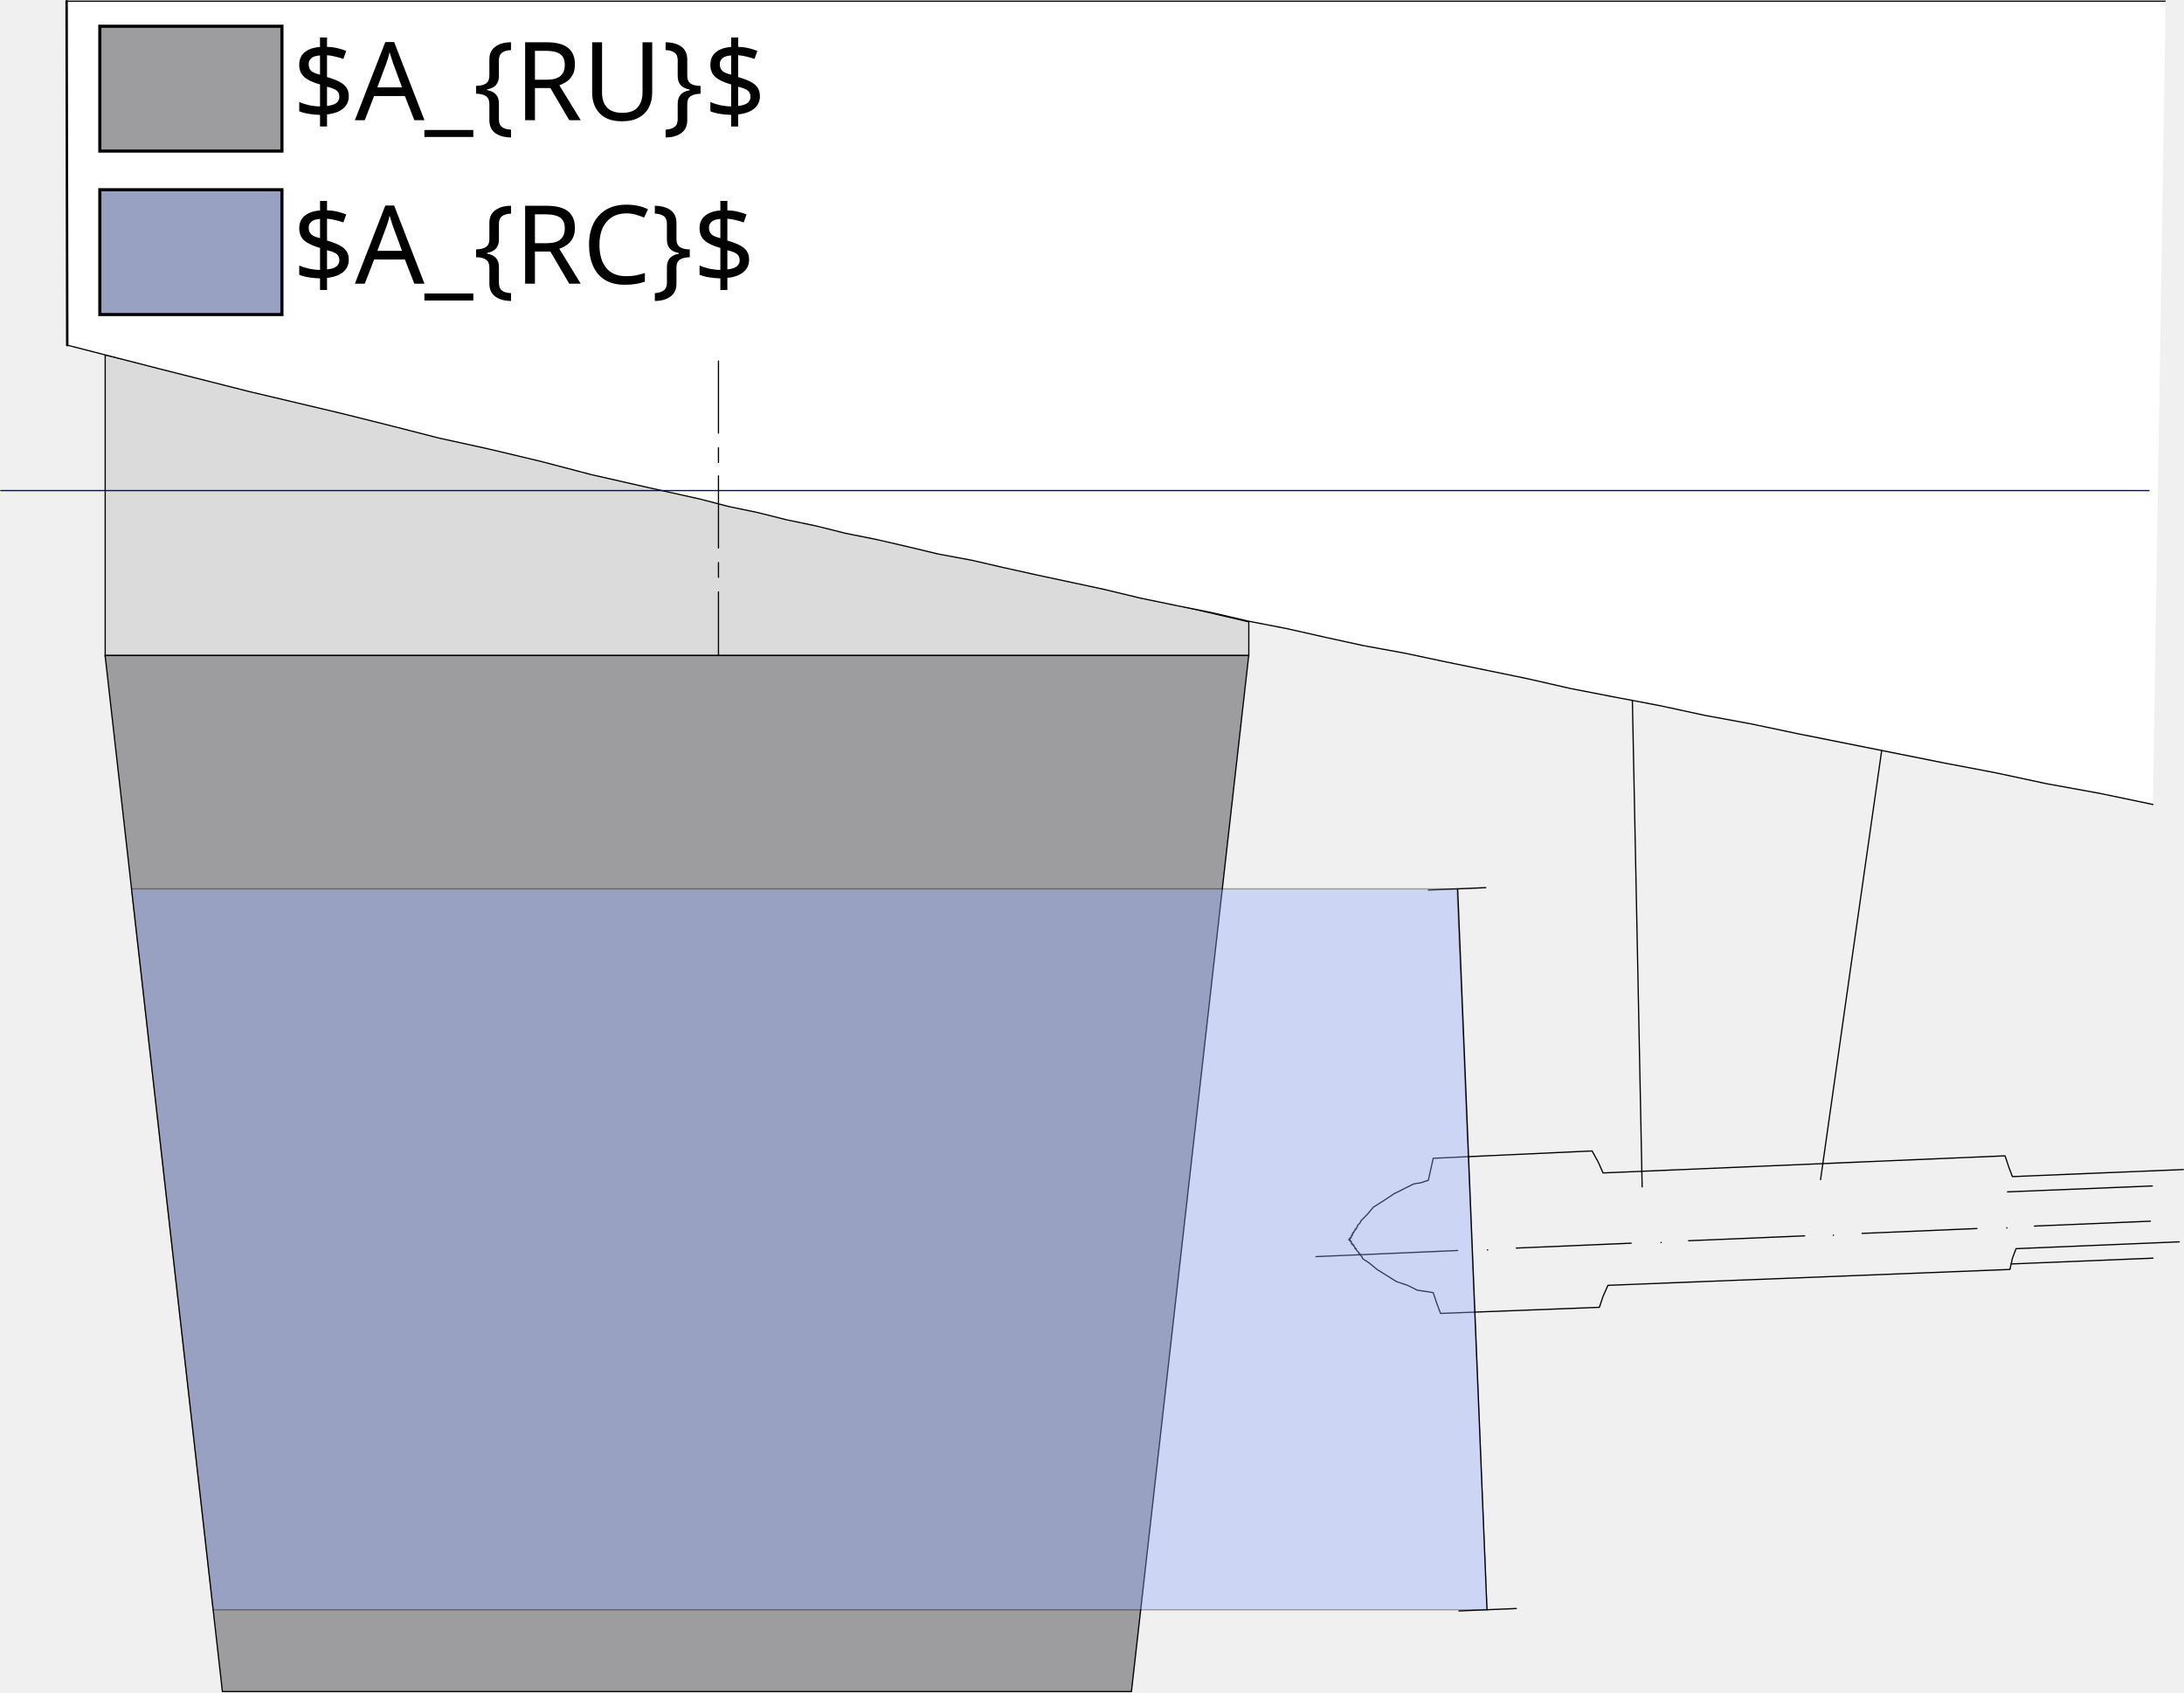
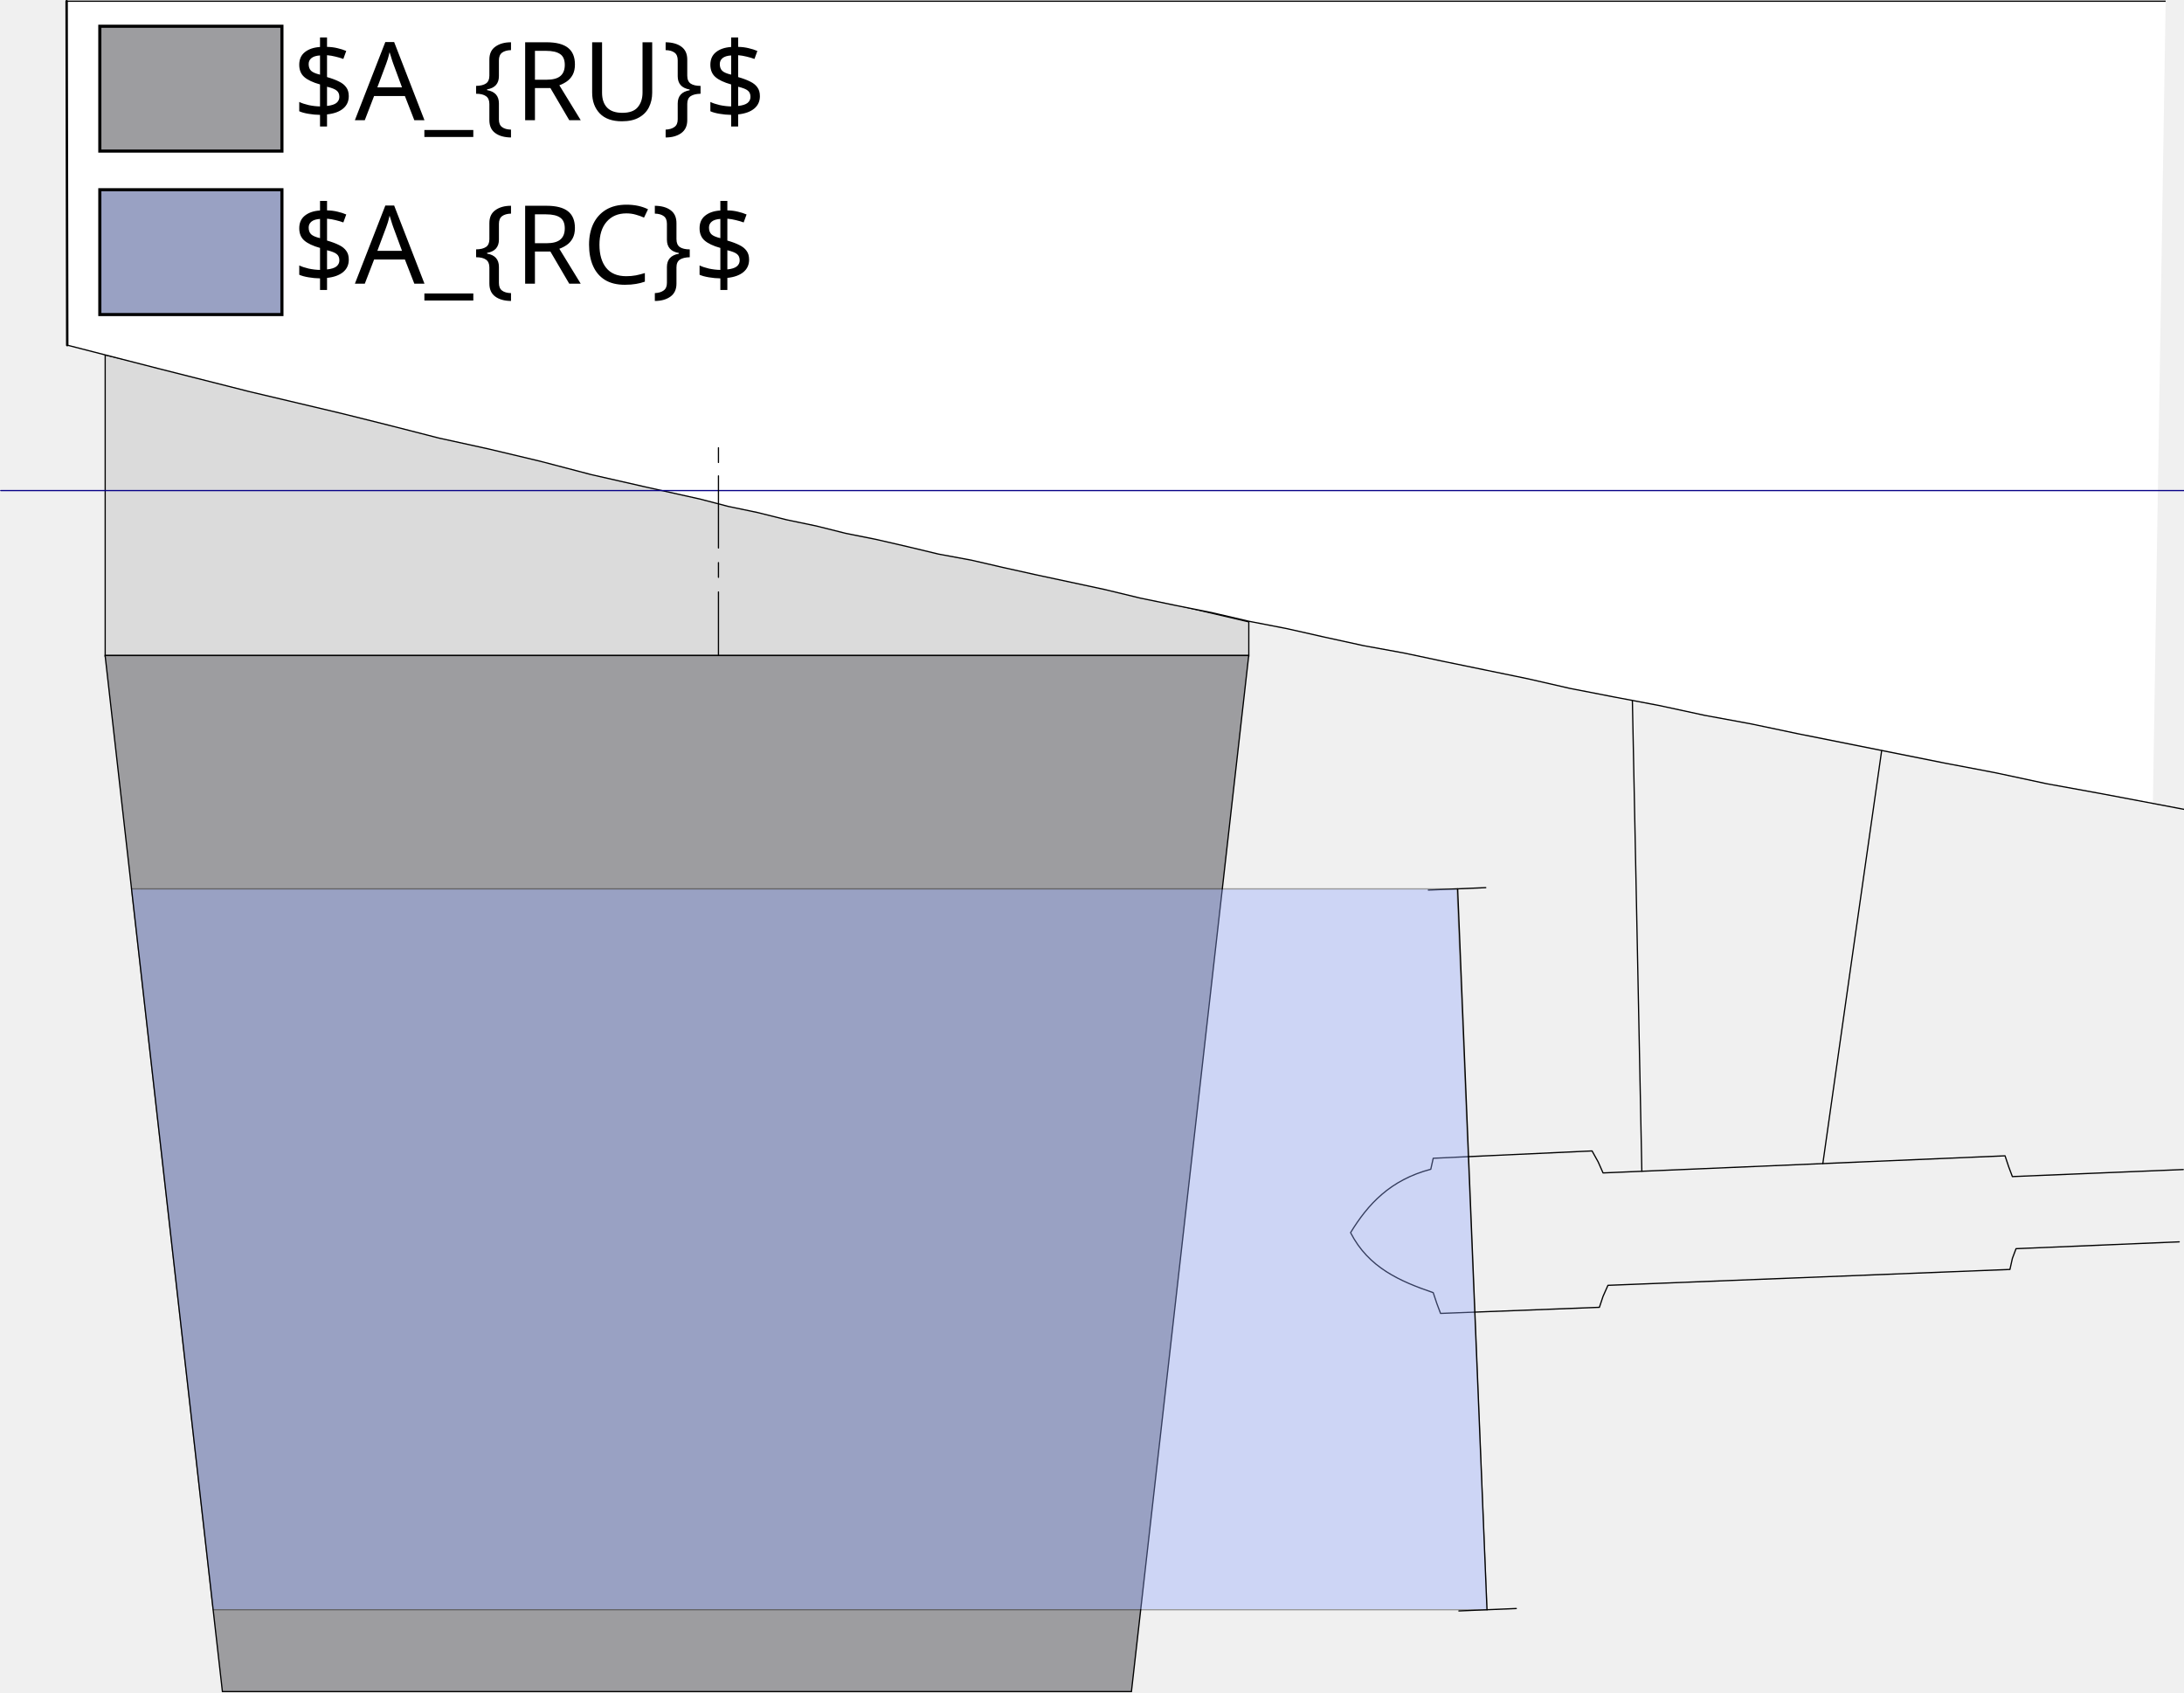
<svg xmlns="http://www.w3.org/2000/svg" version="1.1" width="5.649cm" height="4.377cm" viewBox="0 0 282.425 218.859" id="svg175">
  <defs id="defs175" />
  <path style="opacity:1;fill:#dbdbdb;fill-opacity:1;stroke:#000000;stroke-width:0.158;stroke-dasharray:none;stroke-opacity:1" d="M 13.585,84.853 H 161.492 V 80.428 L 13.585,45.901 Z" id="path191" />
  <path id="path192" d="m 8.596,0.158 0.079,44.482 11.695,3.003 11.852,3.001 6.003,1.424 6.005,1.422 6.321,1.58 6.163,1.58 6.479,1.424 6.636,1.58 6.638,1.738 6.954,1.58 7.11,1.58 3.634,0.949 3.792,0.789 3.792,0.949 3.792,0.791 3.792,0.947 3.951,0.791 4.109,0.947 3.951,0.949 4.267,0.789 4.109,0.949 4.267,0.947 4.425,0.949 4.425,0.947 4.581,1.107 4.583,0.947 4.739,0.949 4.741,1.105 4.9,0.949 4.898,1.105 5.058,1.107 5.214,0.947 5.214,1.107 5.374,1.105 5.372,1.107 5.53,1.263 5.689,1.105 5.847,1.107 5.847,1.263 6.005,1.107 6.005,1.263 6.321,1.263 6.321,1.265 6.321,1.263 6.636,1.263 6.638,1.424 6.952,1.263 6.796,1.422 1.651,-103.898 z" style="fill:#ffffff;fill-opacity:1;stroke:none;stroke-width:1.317" />
  <path stroke-width="0.158" stroke-linecap="round" stroke-linejoin="round" fill="none" stroke="#000000" d="m 184.712,115.118 7.427,-0.316" id="path1" />
  <path stroke-width="0.158" stroke-linecap="round" stroke-linejoin="round" fill="none" stroke="#000000" d="m 188.663,208.351 7.427,-0.316" id="path3" />
  <path stroke-width="0.158" stroke-linecap="round" stroke-linejoin="round" fill="none" stroke="#000000" d="m 188.505,114.96 3.792,93.232" id="path4" />
-   <path stroke-width="0.158" stroke-linecap="round" stroke-linejoin="round" fill="none" stroke="#000000" d="m 170.174,162.525 18.33,-0.79" id="path5" />
-   <path stroke-width="0.158" stroke-linecap="round" stroke-linejoin="round" fill="none" stroke="#000000" d="m 196.09,161.418 14.854,-0.632" id="path6" />
-   <path stroke-width="0.158" stroke-linecap="round" stroke-linejoin="round" fill="none" stroke="#000000" d="m 218.371,160.47 15.012,-0.632" id="path7" />
-   <path stroke-width="0.158" stroke-linecap="round" stroke-linejoin="round" fill="none" stroke="#000000" d="m 240.81,159.522 14.854,-0.632" id="path8" />
-   <path stroke-width="0.158" stroke-linecap="round" stroke-linejoin="round" fill="none" stroke="#000000" d="m 263.09,158.574 15.012,-0.632" id="path9" />
-   <path stroke-width="0.158" stroke-linecap="round" stroke-linejoin="round" fill="none" stroke="#000000" d="m 8.677,44.641 11.694,3.002 11.852,3.002 6.005,1.422 6.005,1.422 6.321,1.58 6.163,1.58 6.479,1.422 6.637,1.58 6.637,1.738 6.953,1.58 7.111,1.58 3.634,0.948 3.793,0.79 3.793,0.948 3.792,0.79 3.792,0.948 3.951,0.79 4.109,0.948 3.951,0.948 4.267,0.79 4.109,0.948 4.267,0.948 4.425,0.948 4.425,0.948 4.583,1.106 4.583,0.948 4.741,0.948 4.741,1.106 4.899,0.948 4.899,1.106 5.057,1.106 5.215,0.948 5.215,1.106 5.373,1.106 5.373,1.106 5.531,1.264 5.689,1.106 5.847,1.106 5.847,1.264 6.005,1.106 6.005,1.264 6.321,1.264 6.321,1.264 6.321,1.264 6.637,1.264 6.637,1.422 6.953,1.264 6.795,1.422" id="path20" />
-   <path stroke-width="0.158" stroke-linecap="round" stroke-linejoin="round" fill="none" stroke="#000000" d="m 212.366,153.517 -0.632,-31.446 -0.632,-31.446" id="path22" />
-   <path stroke-width="0.158" stroke-linecap="round" stroke-linejoin="round" fill="none" stroke="#000000" d="m 235.437,152.569 3.951,-27.812 3.951,-27.654" id="path23" />
-   <path stroke-width="0.158" stroke-linecap="round" stroke-linejoin="round" fill="none" stroke="#000000" d="m 281.825,160.614 -21.105,0.884 -0.474,1.264 -0.316,1.422 -51.989,2.054 -0.632,1.422 -0.474,1.422 -20.543,0.79 -0.474,-1.264 -0.474,-1.422 -0.948,-0.158 -1.106,-0.158 -1.264,-0.632 -1.422,-0.474 -1.264,-0.79 -1.264,-0.79 -0.948,-0.79 -0.948,-0.632 v -0.158 l -0.158,-0.158 -0.158,-0.158 v -0.158 h -0.158 v -0.158 l -0.158,-0.158 -0.158,-0.158 v -0.158 h -0.158 v -0.158 l -0.158,-0.158 v -0.158 h -0.158 v -0.158 h -0.158 v -0.158 -0.158 h -0.158 v -0.158 h -0.158 v -0.158 h 0.158 v -0.158 h 0.158 v -0.158 -0.158 h 0.158 v -0.158 -0.158 h 0.158 v -0.158 l 0.158,-0.158 v -0.158 h 0.158 v -0.158 l 0.158,-0.158 v -0.158 l 0.158,-0.158 0.158,-0.158 0.158,-0.316 0.79,-0.79 0.79,-0.948 1.264,-0.79 1.422,-0.948 1.264,-0.632 1.264,-0.632 0.948,-0.158 0.948,-0.316 0.316,-1.422 0.316,-1.422 20.543,-0.948 0.79,1.422 0.632,1.422 51.989,-2.212 0.474,1.422 0.474,1.264 22.1,-0.911" id="path24" />
-   <path stroke-width="0.158" stroke-linecap="round" stroke-linejoin="round" fill="none" stroke="#000000" d="M 0.079,63.445 H 277.92" id="path25" style="stroke:#060086;stroke-opacity:1" />
-   <path stroke-width="0.158" stroke-linecap="round" stroke-linejoin="round" fill="none" stroke="#000000" d="m 92.902,46.695 v 9.323" id="path44" />
+   <path stroke-width="0.158" stroke-linecap="round" stroke-linejoin="round" fill="none" stroke="#000000" d="m 8.677,44.641 11.694,3.002 11.852,3.002 6.005,1.422 6.005,1.422 6.321,1.58 6.163,1.58 6.479,1.422 6.637,1.58 6.637,1.738 6.953,1.58 7.111,1.58 3.634,0.948 3.793,0.79 3.793,0.948 3.792,0.79 3.792,0.948 3.951,0.79 4.109,0.948 3.951,0.948 4.267,0.79 4.109,0.948 4.267,0.948 4.425,0.948 4.425,0.948 4.583,1.106 4.583,0.948 4.741,0.948 4.741,1.106 4.899,0.948 4.899,1.106 5.057,1.106 5.215,0.948 5.215,1.106 5.373,1.106 5.373,1.106 5.531,1.264 5.689,1.106 5.847,1.106 5.847,1.264 6.005,1.106 6.005,1.264 6.321,1.264 6.321,1.264 6.321,1.264 6.637,1.264 6.637,1.422 6.953,1.264 10.881,2.062" id="path20" />
+   <path stroke-width="0.158" stroke-linecap="round" stroke-linejoin="round" fill="none" stroke="#000000" d="m 212.325,151.48 -0.591,-29.409 -0.632,-31.446" id="path22" />
+   <path stroke-width="0.158" stroke-linecap="round" stroke-linejoin="round" fill="none" stroke="#000000" d="m 235.733,150.484 3.654,-25.726 3.951,-27.654" id="path23" />
+   <path stroke-width="0.158" stroke-linecap="round" stroke-linejoin="round" fill="none" stroke="#000000" d="m 281.825,160.614 -21.105,0.884 -0.474,1.264 -0.316,1.422 -51.989,2.054 -0.632,1.422 -0.474,1.422 -20.543,0.79 -0.474,-1.264 -0.474,-1.422 c -4.265,-1.465 -8.358,-3.205 -10.69,-7.761 2.233,-3.652 5.112,-6.819 10.374,-8.199 l 0.316,-1.422 20.543,-0.948 0.79,1.422 0.632,1.422 51.989,-2.212 0.474,1.422 0.474,1.264 22.1,-0.911" id="path24" style="display:inline;stroke-width:0.159;stroke-dasharray:none" />
+   <path stroke-width="0.158" stroke-linecap="round" stroke-linejoin="round" fill="none" stroke="#000000" d="m 0.079,63.445 282.346,0" id="path25" style="stroke:#060086;stroke-opacity:1" />
  <path stroke-width="0.158" stroke-linecap="round" stroke-linejoin="round" fill="none" stroke="#000000" d="m 92.902,57.915 v 1.896" id="path45" />
  <path stroke-width="0.158" stroke-linecap="round" stroke-linejoin="round" fill="none" stroke="#000000" d="m 92.902,61.549 v 9.323" id="path46" />
  <path stroke-width="0.158" stroke-linecap="round" stroke-linejoin="round" fill="none" stroke="#000000" d="m 92.902,72.769 v 1.896" id="path47" />
  <path stroke-width="0.158" stroke-linecap="round" stroke-linejoin="round" fill="none" stroke="#000000" d="m 92.902,76.561 v 9.323" id="path48" />
  <path stroke-width="0.158" stroke-linecap="round" stroke-linejoin="round" fill="none" stroke="#000000" d="m 92.902,87.781 v 1.896" id="path49" />
  <path stroke-width="0.158" stroke-linecap="round" stroke-linejoin="round" fill="none" stroke="#000000" d="m 92.902,91.415 v 9.323" id="path50" />
  <path stroke-width="0.158" stroke-linecap="round" stroke-linejoin="round" fill="none" stroke="#000000" d="m 92.902,102.635 v 1.896" id="path51" />
  <path stroke-width="0.158" stroke-linecap="round" stroke-linejoin="round" fill="none" stroke="#000000" d="m 92.902,106.427 v 9.323" id="path52" />
  <path stroke-width="0.158" stroke-linecap="round" stroke-linejoin="round" fill="none" stroke="#000000" d="m 92.902,117.647 v 1.896" id="path53" />
  <path stroke-width="0.158" stroke-linecap="round" stroke-linejoin="round" fill="none" stroke="#000000" d="m 92.902,121.281 v 9.323" id="path54" />
  <path stroke-width="0.158" stroke-linecap="round" stroke-linejoin="round" fill="none" stroke="#000000" d="m 92.902,132.501 v 1.896" id="path55" />
  <path stroke-width="0.158" stroke-linecap="round" stroke-linejoin="round" fill="none" stroke="#000000" d="m 92.902,136.293 v 9.323" id="path56" />
  <path stroke-width="0.158" stroke-linecap="round" stroke-linejoin="round" fill="none" stroke="#000000" d="m 92.902,147.513 v 1.896" id="path57" />
  <path stroke-width="0.158" stroke-linecap="round" stroke-linejoin="round" fill="none" stroke="#000000" d="m 92.902,151.147 v 9.323" id="path58" />
  <path stroke-width="0.158" stroke-linecap="round" stroke-linejoin="round" fill="none" stroke="#000000" d="m 92.902,162.367 v 1.896" id="path59" />
  <path stroke-width="0.158" stroke-linecap="round" stroke-linejoin="round" fill="none" stroke="#000000" d="m 92.902,166.159 v 9.323" id="path60" />
  <path stroke-width="0.158" stroke-linecap="round" stroke-linejoin="round" fill="none" stroke="#000000" d="m 92.902,177.378 v 1.738" id="path61" />
  <path stroke-width="0.158" stroke-linecap="round" stroke-linejoin="round" fill="none" stroke="#000000" d="m 92.902,181.013 v 9.323" id="path62" />
  <path stroke-width="0.158" stroke-linecap="round" stroke-linejoin="round" fill="none" stroke="#000000" d="m 92.902,192.232 v 1.896" id="path63" />
  <path stroke-width="0.158" stroke-linecap="round" stroke-linejoin="round" fill="none" stroke="#000000" d="m 92.902,196.025 v 9.323" id="path64" />
  <path stroke-width="0.158" stroke-linecap="round" stroke-linejoin="round" fill="none" stroke="#000000" d="m 92.902,207.244 v 1.738" id="path65" />
  <path stroke-width="0.316" stroke-linecap="round" stroke-linejoin="round" fill="none" stroke="#000000" d="M 8.677,44.641 8.598,0.158" id="path68" />
-   <path d="m 192.297,161.576 v 0.157 h 0.157 v -0.157 z" id="path78" style="stroke-width:0.158" />
-   <path d="m 214.736,160.628 v 0.157 h 0.157 v -0.157 z" id="path79" style="stroke-width:0.158" />
-   <path d="m 237.017,159.68 v 0.157 h 0.157 v -0.157 z" id="path80" style="stroke-width:0.158" />
-   <path d="m 259.456,158.732 v 0.157 h 0.157 v -0.157 z" id="path81" style="stroke-width:0.158" />
-   <path stroke-width="0.158" stroke-linecap="round" stroke-linejoin="round" fill="none" stroke="#000000" d="m 260.088,163.473 18.348,-0.751" id="path150" />
-   <path stroke-width="0.158" stroke-linecap="round" stroke-linejoin="round" fill="none" stroke="#000000" d="m 259.614,154.149 18.737,-0.763" id="path151" />
  <path style="fill:#000000;stroke:#000000;stroke-width:0.158;stroke-dasharray:none;stroke-opacity:1" d="M 13.575,84.778 H 161.483" id="path175" />
  <path style="fill:#000000;fill-opacity:1;stroke:#000000;stroke-width:0.158;stroke-dasharray:none;stroke-opacity:1" d="M 8.598,0.158 H 280.07" id="path181" />
  <path style="display:inline;fill:#9d9da0;fill-opacity:1;stroke:#000000;stroke-width:0.158;stroke-dasharray:none;stroke-opacity:1" d="M 161.483,84.778 H 13.575 L 28.745,218.78 h 117.568 z" id="path189" />
-   <path style="opacity:0.365;fill:#90a6ff;fill-opacity:1;stroke:#000000;stroke-width:0.158;stroke-dasharray:none;stroke-opacity:1" d="M 192.297,208.193 H 27.547 L 16.992,114.96 H 188.426 Z" id="path190" />
+   <path style="display:inline;opacity:0.365;fill:#90a6ff;fill-opacity:1;stroke:#000000;stroke-width:0.158;stroke-dasharray:none;stroke-opacity:1" d="M 192.297,208.193 H 27.547 L 16.992,114.96 H 188.426 Z" id="path190" />
  <g id="g195" transform="translate(-77.05123,-1.454426)">
    <rect style="opacity:1;fill:#9d9da0;fill-opacity:1;stroke:#000000;stroke-width:0.402;stroke-dasharray:none;stroke-opacity:1" id="rect193" width="23.552" height="16.144" x="89.943" y="4.85" />
    <text xml:space="preserve" style="font-style:normal;font-variant:normal;font-weight:normal;font-stretch:normal;font-size:15.875px;font-family:sans-serif;-inkscape-font-specification:'sans-serif, Normal';font-variant-ligatures:normal;font-variant-caps:normal;font-variant-numeric:normal;font-variant-east-asian:normal;opacity:1;fill:#000000;fill-opacity:1;stroke:none;stroke-width:0.29;stroke-dasharray:none;stroke-opacity:1" x="114.861" y="17" id="text193">
      <tspan style="font-style:normal;font-variant:normal;font-weight:normal;font-stretch:normal;font-size:14.111px;font-family:Sans;-inkscape-font-specification:'Sans, Normal';font-variant-ligatures:normal;font-variant-caps:normal;font-variant-numeric:normal;font-variant-east-asian:normal;fill:#000000;fill-opacity:1;stroke:none;stroke-width:0.29" x="114.861" y="17" id="tspan194">$A_{RU}$</tspan>
    </text>
  </g>
  <g id="g195-1" transform="translate(-81.26418,16.92159)">
    <rect style="opacity:1;fill:#99a1c3;fill-opacity:1;stroke:#000000;stroke-width:0.402;stroke-dasharray:none;stroke-opacity:1" id="rect193-1" width="23.552" height="16.144" x="94.156" y="7.617" />
    <text xml:space="preserve" style="font-style:normal;font-variant:normal;font-weight:normal;font-stretch:normal;font-size:15.875px;font-family:Sans;-inkscape-font-specification:'Sans, Normal';font-variant-ligatures:normal;font-variant-caps:normal;font-variant-numeric:normal;font-variant-east-asian:normal;opacity:1;fill:#000000;fill-opacity:1;stroke:none;stroke-width:0.29;stroke-dasharray:none;stroke-opacity:1" x="119.074" y="19.768" id="text193-7">
      <tspan style="font-style:normal;font-variant:normal;font-weight:normal;font-stretch:normal;font-size:14.111px;font-family:Sans;-inkscape-font-specification:'Sans, Normal';font-variant-ligatures:normal;font-variant-caps:normal;font-variant-numeric:normal;font-variant-east-asian:normal;fill:#000000;fill-opacity:1;stroke:none;stroke-width:0.29" x="119.074" y="19.768" id="tspan194-1">$A_{RC}$</tspan>
    </text>
  </g>
</svg>
